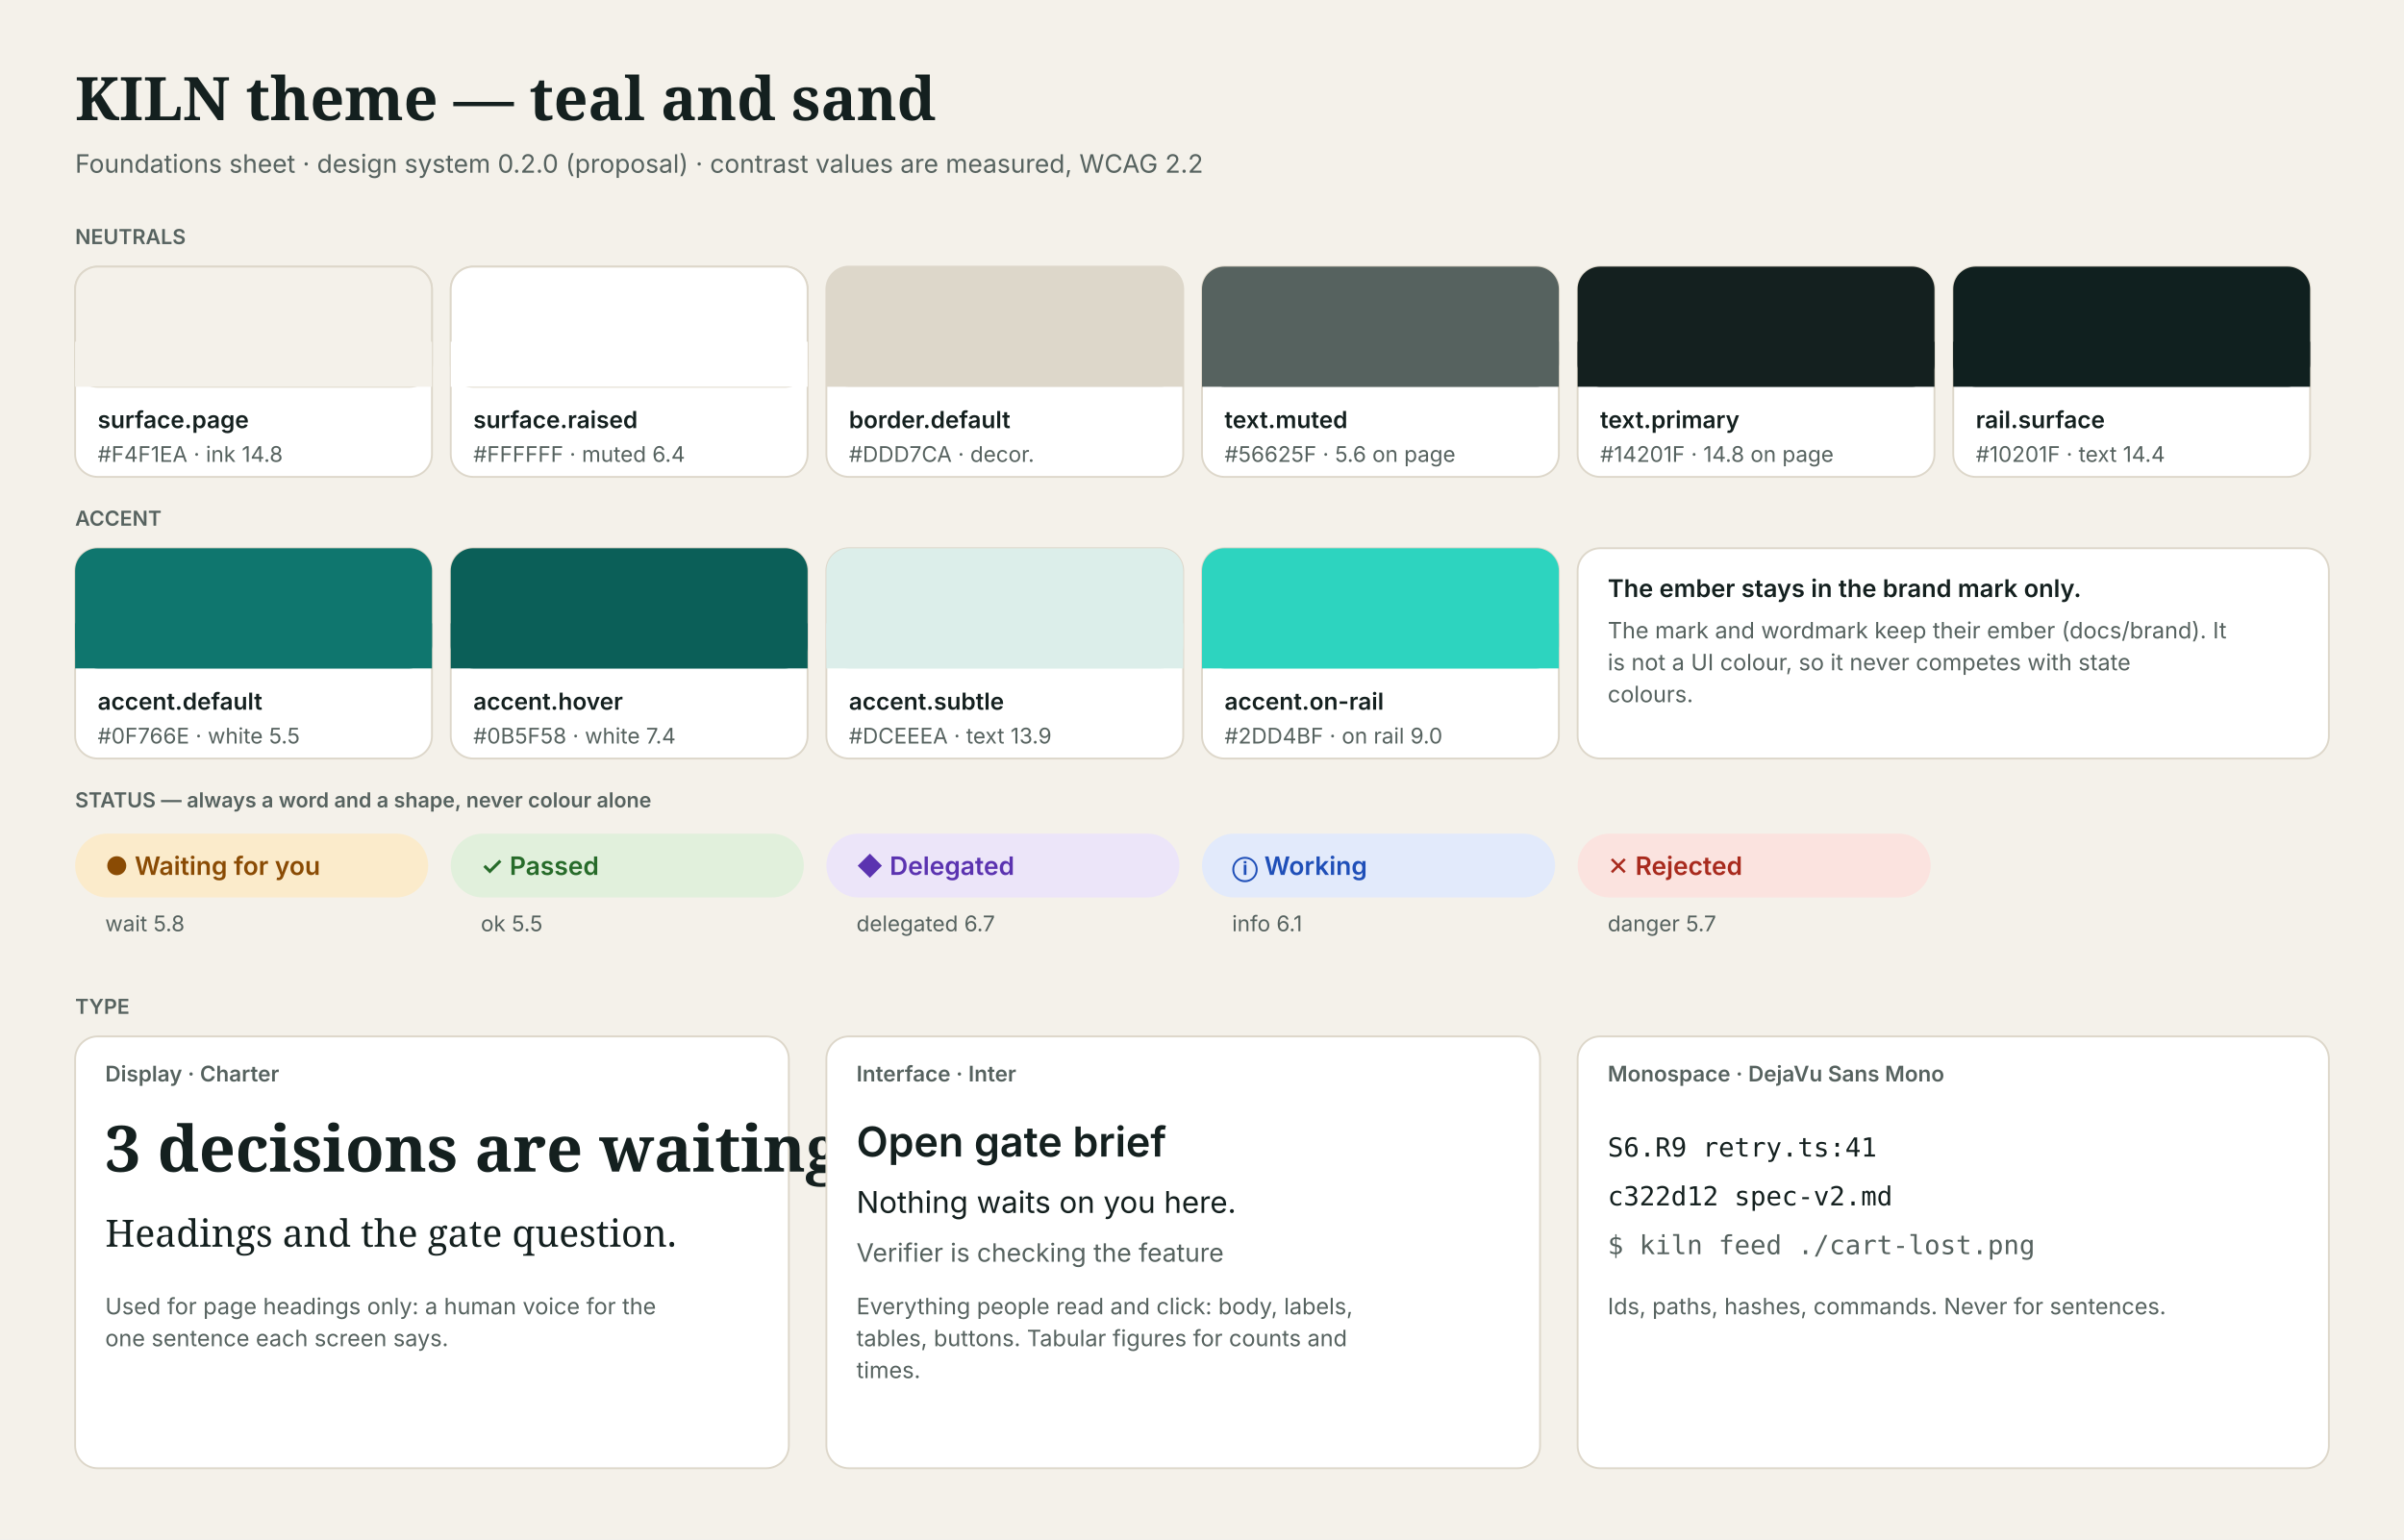
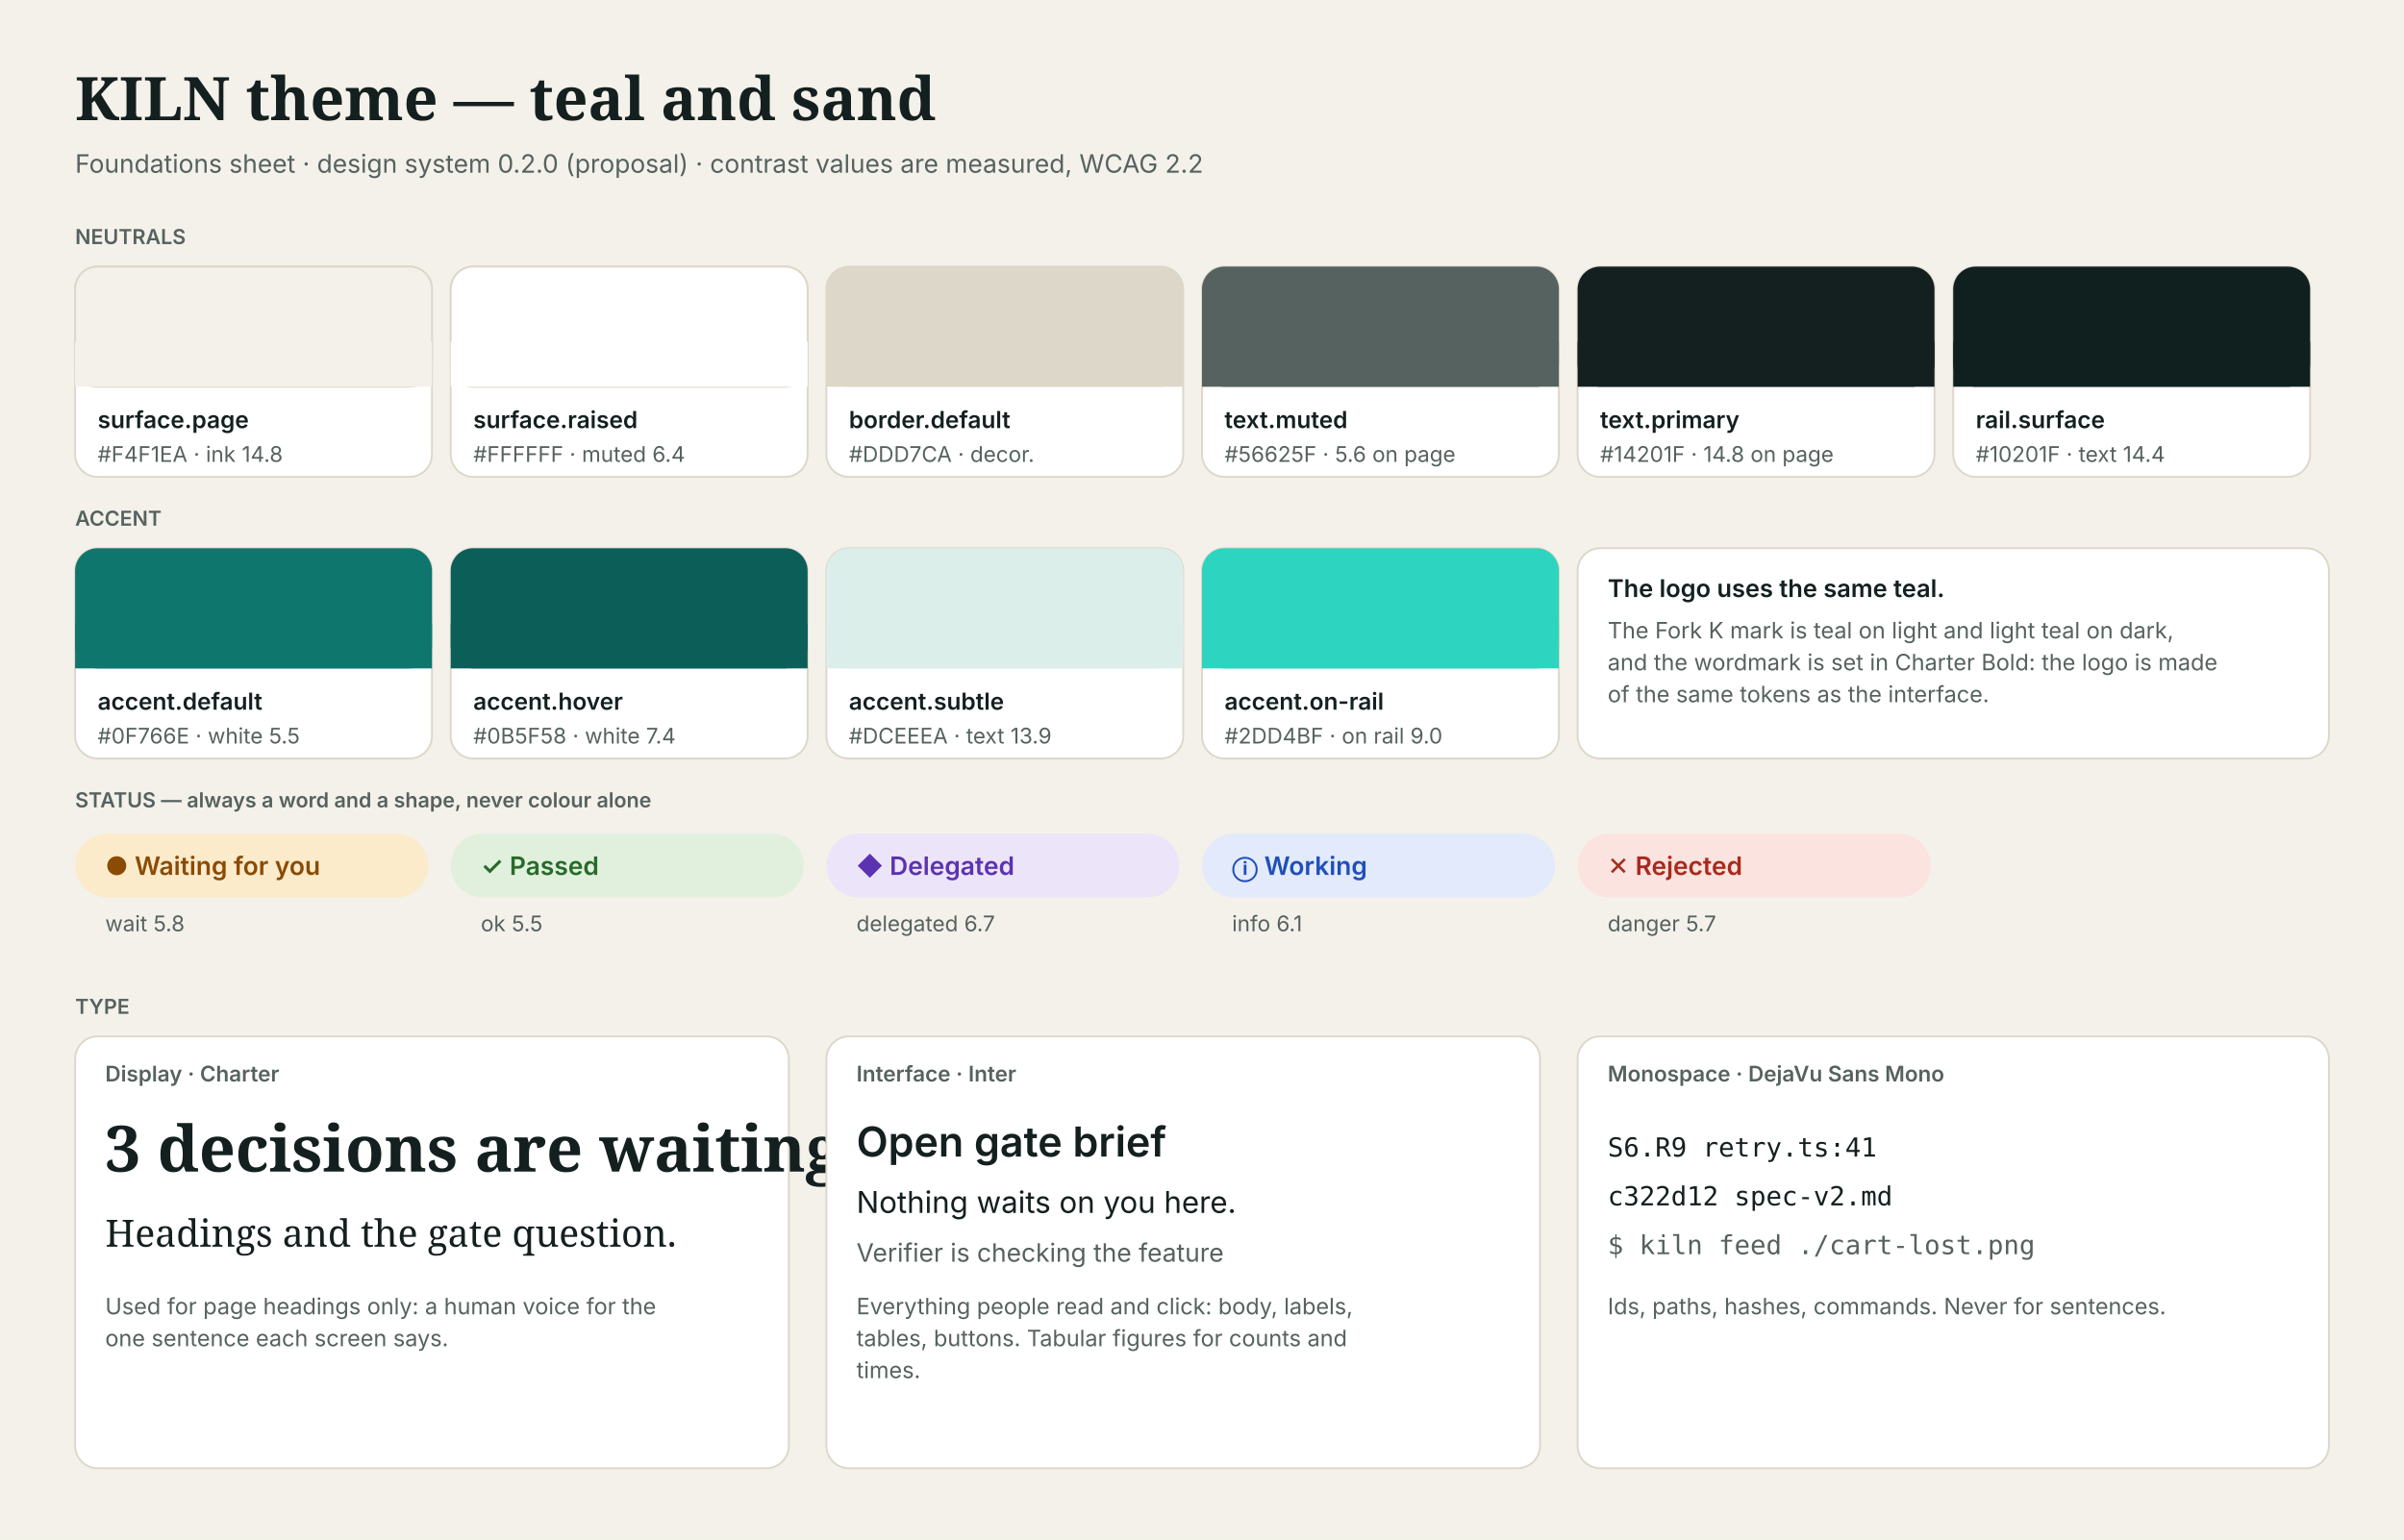
<svg xmlns="http://www.w3.org/2000/svg" viewBox="0 0 1280 820" font-family="Inter, system-ui, Helvetica, Arial, sans-serif" role="img" aria-labelledby="t d">
  <rect width="1280" height="820" fill="#F4F1EA" />
  <text x="40" y="64" font-size="32" font-weight="700" fill="#14201F" font-family="Charter, Bitstream Charter, Iowan Old Style, Georgia, serif">KILN theme — teal and sand</text>
  <text x="40" y="92" font-size="13.5" font-weight="400" fill="#56625F" text-anchor="start">Foundations sheet · design system 0.2.0 (proposal) · contrast values are measured, WCAG 2.2</text>
  <text x="40" y="130" font-size="11" font-weight="600" fill="#56625F" text-anchor="start">NEUTRALS</text>
  <rect x="40" y="142" width="190" height="112" rx="12" fill="#FFFFFF" stroke="#DDD7CA" stroke-width="1" />
  <rect x="40" y="142" width="190" height="64" rx="12" fill="#F4F1EA" stroke="#DDD7CA" stroke-width="1" />
  <rect x="40" y="182" width="190" height="24" fill="#F4F1EA" />
  <text x="52" y="228" font-size="12.5" font-weight="600" fill="#14201F" text-anchor="start">surface.page</text>
  <text x="52" y="246" font-size="11.5" font-weight="400" fill="#56625F" text-anchor="start">#F4F1EA · ink 14.8</text>
  <rect x="240" y="142" width="190" height="112" rx="12" fill="#FFFFFF" stroke="#DDD7CA" stroke-width="1" />
  <rect x="240" y="142" width="190" height="64" rx="12" fill="#FFFFFF" stroke="#DDD7CA" stroke-width="1" />
  <rect x="240" y="182" width="190" height="24" fill="#FFFFFF" />
  <text x="252" y="228" font-size="12.5" font-weight="600" fill="#14201F" text-anchor="start">surface.raised</text>
  <text x="252" y="246" font-size="11.5" font-weight="400" fill="#56625F" text-anchor="start">#FFFFFF · muted 6.4</text>
  <rect x="440" y="142" width="190" height="112" rx="12" fill="#FFFFFF" stroke="#DDD7CA" stroke-width="1" />
  <rect x="440" y="142" width="190" height="64" rx="12" fill="#DDD7CA" stroke="none" stroke-width="1" />
  <rect x="440" y="182" width="190" height="24" fill="#DDD7CA" />
  <text x="452" y="228" font-size="12.5" font-weight="600" fill="#14201F" text-anchor="start">border.default</text>
  <text x="452" y="246" font-size="11.5" font-weight="400" fill="#56625F" text-anchor="start">#DDD7CA · decor.</text>
  <rect x="640" y="142" width="190" height="112" rx="12" fill="#FFFFFF" stroke="#DDD7CA" stroke-width="1" />
  <rect x="640" y="142" width="190" height="64" rx="12" fill="#56625F" stroke="none" stroke-width="1" />
  <rect x="640" y="182" width="190" height="24" fill="#56625F" />
  <text x="652" y="228" font-size="12.5" font-weight="600" fill="#14201F" text-anchor="start">text.muted</text>
  <text x="652" y="246" font-size="11.5" font-weight="400" fill="#56625F" text-anchor="start">#56625F · 5.6 on page</text>
  <rect x="840" y="142" width="190" height="112" rx="12" fill="#FFFFFF" stroke="#DDD7CA" stroke-width="1" />
  <rect x="840" y="142" width="190" height="64" rx="12" fill="#14201F" stroke="none" stroke-width="1" />
  <rect x="840" y="182" width="190" height="24" fill="#14201F" />
  <text x="852" y="228" font-size="12.5" font-weight="600" fill="#14201F" text-anchor="start">text.primary</text>
  <text x="852" y="246" font-size="11.5" font-weight="400" fill="#56625F" text-anchor="start">#14201F · 14.8 on page</text>
  <rect x="1040" y="142" width="190" height="112" rx="12" fill="#FFFFFF" stroke="#DDD7CA" stroke-width="1" />
  <rect x="1040" y="142" width="190" height="64" rx="12" fill="#10201F" stroke="none" stroke-width="1" />
  <rect x="1040" y="182" width="190" height="24" fill="#10201F" />
  <text x="1052" y="228" font-size="12.5" font-weight="600" fill="#14201F" text-anchor="start">rail.surface</text>
  <text x="1052" y="246" font-size="11.5" font-weight="400" fill="#56625F" text-anchor="start">#10201F · text 14.4</text>
  <text x="40" y="280" font-size="11" font-weight="600" fill="#56625F" text-anchor="start">ACCENT</text>
  <rect x="40" y="292" width="190" height="112" rx="12" fill="#FFFFFF" stroke="#DDD7CA" stroke-width="1" />
  <rect x="40" y="292" width="190" height="64" rx="12" fill="#0F766E" stroke="none" stroke-width="1" />
  <rect x="40" y="332" width="190" height="24" fill="#0F766E" />
  <text x="52" y="378" font-size="12.5" font-weight="600" fill="#14201F" text-anchor="start">accent.default</text>
  <text x="52" y="396" font-size="11.5" font-weight="400" fill="#56625F" text-anchor="start">#0F766E · white 5.5</text>
  <rect x="240" y="292" width="190" height="112" rx="12" fill="#FFFFFF" stroke="#DDD7CA" stroke-width="1" />
  <rect x="240" y="292" width="190" height="64" rx="12" fill="#0B5F58" stroke="none" stroke-width="1" />
  <rect x="240" y="332" width="190" height="24" fill="#0B5F58" />
  <text x="252" y="378" font-size="12.5" font-weight="600" fill="#14201F" text-anchor="start">accent.hover</text>
  <text x="252" y="396" font-size="11.5" font-weight="400" fill="#56625F" text-anchor="start">#0B5F58 · white 7.4</text>
  <rect x="440" y="292" width="190" height="112" rx="12" fill="#FFFFFF" stroke="#DDD7CA" stroke-width="1" />
  <rect x="440" y="292" width="190" height="64" rx="12" fill="#DCEEEA" stroke="none" stroke-width="1" />
  <rect x="440" y="332" width="190" height="24" fill="#DCEEEA" />
  <text x="452" y="378" font-size="12.5" font-weight="600" fill="#14201F" text-anchor="start">accent.subtle</text>
  <text x="452" y="396" font-size="11.5" font-weight="400" fill="#56625F" text-anchor="start">#DCEEEA · text 13.9</text>
  <rect x="640" y="292" width="190" height="112" rx="12" fill="#FFFFFF" stroke="#DDD7CA" stroke-width="1" />
  <rect x="640" y="292" width="190" height="64" rx="12" fill="#2DD4BF" stroke="none" stroke-width="1" />
  <rect x="640" y="332" width="190" height="24" fill="#2DD4BF" />
  <text x="652" y="378" font-size="12.5" font-weight="600" fill="#14201F" text-anchor="start">accent.on-rail</text>
  <text x="652" y="396" font-size="11.5" font-weight="400" fill="#56625F" text-anchor="start">#2DD4BF · on rail 9.0</text>
  <rect x="840" y="292" width="400" height="112" rx="12" fill="#FFFFFF" stroke="#DDD7CA" stroke-width="1" />
-   <text x="856" y="318" font-size="13" font-weight="600" fill="#14201F" text-anchor="start">The ember stays in the brand mark only.</text>
-   <text x="856" y="340" font-size="12" font-weight="400" fill="#56625F" text-anchor="start">The mark and wordmark keep their ember (docs/brand). It</text>
-   <text x="856" y="357" font-size="12" font-weight="400" fill="#56625F" text-anchor="start">is not a UI colour, so it never competes with state</text>
-   <text x="856" y="374" font-size="12" font-weight="400" fill="#56625F" text-anchor="start">colours.</text>
+   <text x="856" y="318" font-size="13" font-weight="600" fill="#14201F" text-anchor="start">The logo uses the same teal.</text>
+   <text x="856" y="340" font-size="12" font-weight="400" fill="#56625F" text-anchor="start">The Fork K mark is teal on light and light teal on dark,</text>
+   <text x="856" y="357" font-size="12" font-weight="400" fill="#56625F" text-anchor="start">and the wordmark is set in Charter Bold: the logo is made</text>
+   <text x="856" y="374" font-size="12" font-weight="400" fill="#56625F" text-anchor="start">of the same tokens as the interface.</text>
  <text x="40" y="430" font-size="11" font-weight="600" fill="#56625F" text-anchor="start">STATUS — always a word and a shape, never colour alone</text>
  <rect x="40" y="444" width="188" height="34" rx="17" fill="#FBEBCB" stroke="none" stroke-width="0" />
  <text x="56" y="466" font-size="13.5" font-weight="600" fill="#8A4B04" text-anchor="start">● Waiting for you</text>
  <text x="56" y="496" font-size="11.5" font-weight="400" fill="#56625F" text-anchor="start">wait 5.8</text>
  <rect x="240" y="444" width="188" height="34" rx="17" fill="#E1F0DC" stroke="none" stroke-width="0" />
  <text x="256" y="466" font-size="13.5" font-weight="600" fill="#276B2A" text-anchor="start">✓ Passed</text>
  <text x="256" y="496" font-size="11.5" font-weight="400" fill="#56625F" text-anchor="start">ok 5.5</text>
  <rect x="440" y="444" width="188" height="34" rx="17" fill="#ECE5F9" stroke="none" stroke-width="0" />
  <text x="456" y="466" font-size="13.5" font-weight="600" fill="#5B33B0" text-anchor="start">◆ Delegated</text>
  <text x="456" y="496" font-size="11.5" font-weight="400" fill="#56625F" text-anchor="start">delegated 6.7</text>
  <rect x="640" y="444" width="188" height="34" rx="17" fill="#E2EAFB" stroke="none" stroke-width="0" />
  <text x="656" y="466" font-size="13.5" font-weight="600" fill="#1F4FB8" text-anchor="start">ⓘ Working</text>
  <text x="656" y="496" font-size="11.5" font-weight="400" fill="#56625F" text-anchor="start">info 6.1</text>
  <rect x="840" y="444" width="188" height="34" rx="17" fill="#FBE3DF" stroke="none" stroke-width="0" />
  <text x="856" y="466" font-size="13.5" font-weight="600" fill="#A82A1D" text-anchor="start">✕ Rejected</text>
  <text x="856" y="496" font-size="11.5" font-weight="400" fill="#56625F" text-anchor="start">danger 5.7</text>
  <text x="40" y="540" font-size="11" font-weight="600" fill="#56625F" text-anchor="start">TYPE</text>
  <rect x="40" y="552" width="380" height="230" rx="12" fill="#FFFFFF" stroke="#DDD7CA" stroke-width="1" />
  <text x="56" y="576" font-size="11.5" font-weight="600" fill="#56625F" text-anchor="start">Display · Charter</text>
  <text x="56" y="624" font-size="34" font-weight="700" fill="#14201F" font-family="Charter, Bitstream Charter, Iowan Old Style, Georgia, serif">3 decisions are waiting</text>
  <text x="56" y="664" font-size="20" fill="#14201F" font-family="Charter, Bitstream Charter, Iowan Old Style, Georgia, serif">Headings and the gate question.</text>
  <text x="56" y="700" font-size="12" font-weight="400" fill="#56625F" text-anchor="start">Used for page headings only: a human voice for the</text>
  <text x="56" y="717" font-size="12" font-weight="400" fill="#56625F" text-anchor="start">one sentence each screen says.</text>
  <rect x="440" y="552" width="380" height="230" rx="12" fill="#FFFFFF" stroke="#DDD7CA" stroke-width="1" />
  <text x="456" y="576" font-size="11.5" font-weight="600" fill="#56625F" text-anchor="start">Interface · Inter</text>
  <text x="456" y="616" font-size="22" font-weight="600" fill="#14201F" text-anchor="start">Open gate brief</text>
  <text x="456" y="646" font-size="16" font-weight="400" fill="#14201F" text-anchor="start">Nothing waits on you here.</text>
  <text x="456" y="672" font-size="13.5" font-weight="400" fill="#56625F" text-anchor="start">Verifier is checking the feature</text>
  <text x="456" y="700" font-size="12" font-weight="400" fill="#56625F" text-anchor="start">Everything people read and click: body, labels,</text>
  <text x="456" y="717" font-size="12" font-weight="400" fill="#56625F" text-anchor="start">tables, buttons. Tabular figures for counts and</text>
  <text x="456" y="734" font-size="12" font-weight="400" fill="#56625F" text-anchor="start">times.</text>
  <rect x="840" y="552" width="400" height="230" rx="12" fill="#FFFFFF" stroke="#DDD7CA" stroke-width="1" />
  <text x="856" y="576" font-size="11.5" font-weight="600" fill="#56625F" text-anchor="start">Monospace · DejaVu Sans Mono</text>
  <text x="856" y="616" font-size="14" fill="#14201F" font-family="DejaVu Sans Mono, ui-monospace, monospace">S6.R9  retry.ts:41</text>
  <text x="856" y="642" font-size="14" fill="#14201F" font-family="DejaVu Sans Mono, ui-monospace, monospace">c322d12  spec-v2.md</text>
  <text x="856" y="668" font-size="14" fill="#56625F" font-family="DejaVu Sans Mono, ui-monospace, monospace">$ kiln feed ./cart-lost.png</text>
  <text x="856" y="700" font-size="12" font-weight="400" fill="#56625F" text-anchor="start">Ids, paths, hashes, commands. Never for sentences.</text>
</svg>
